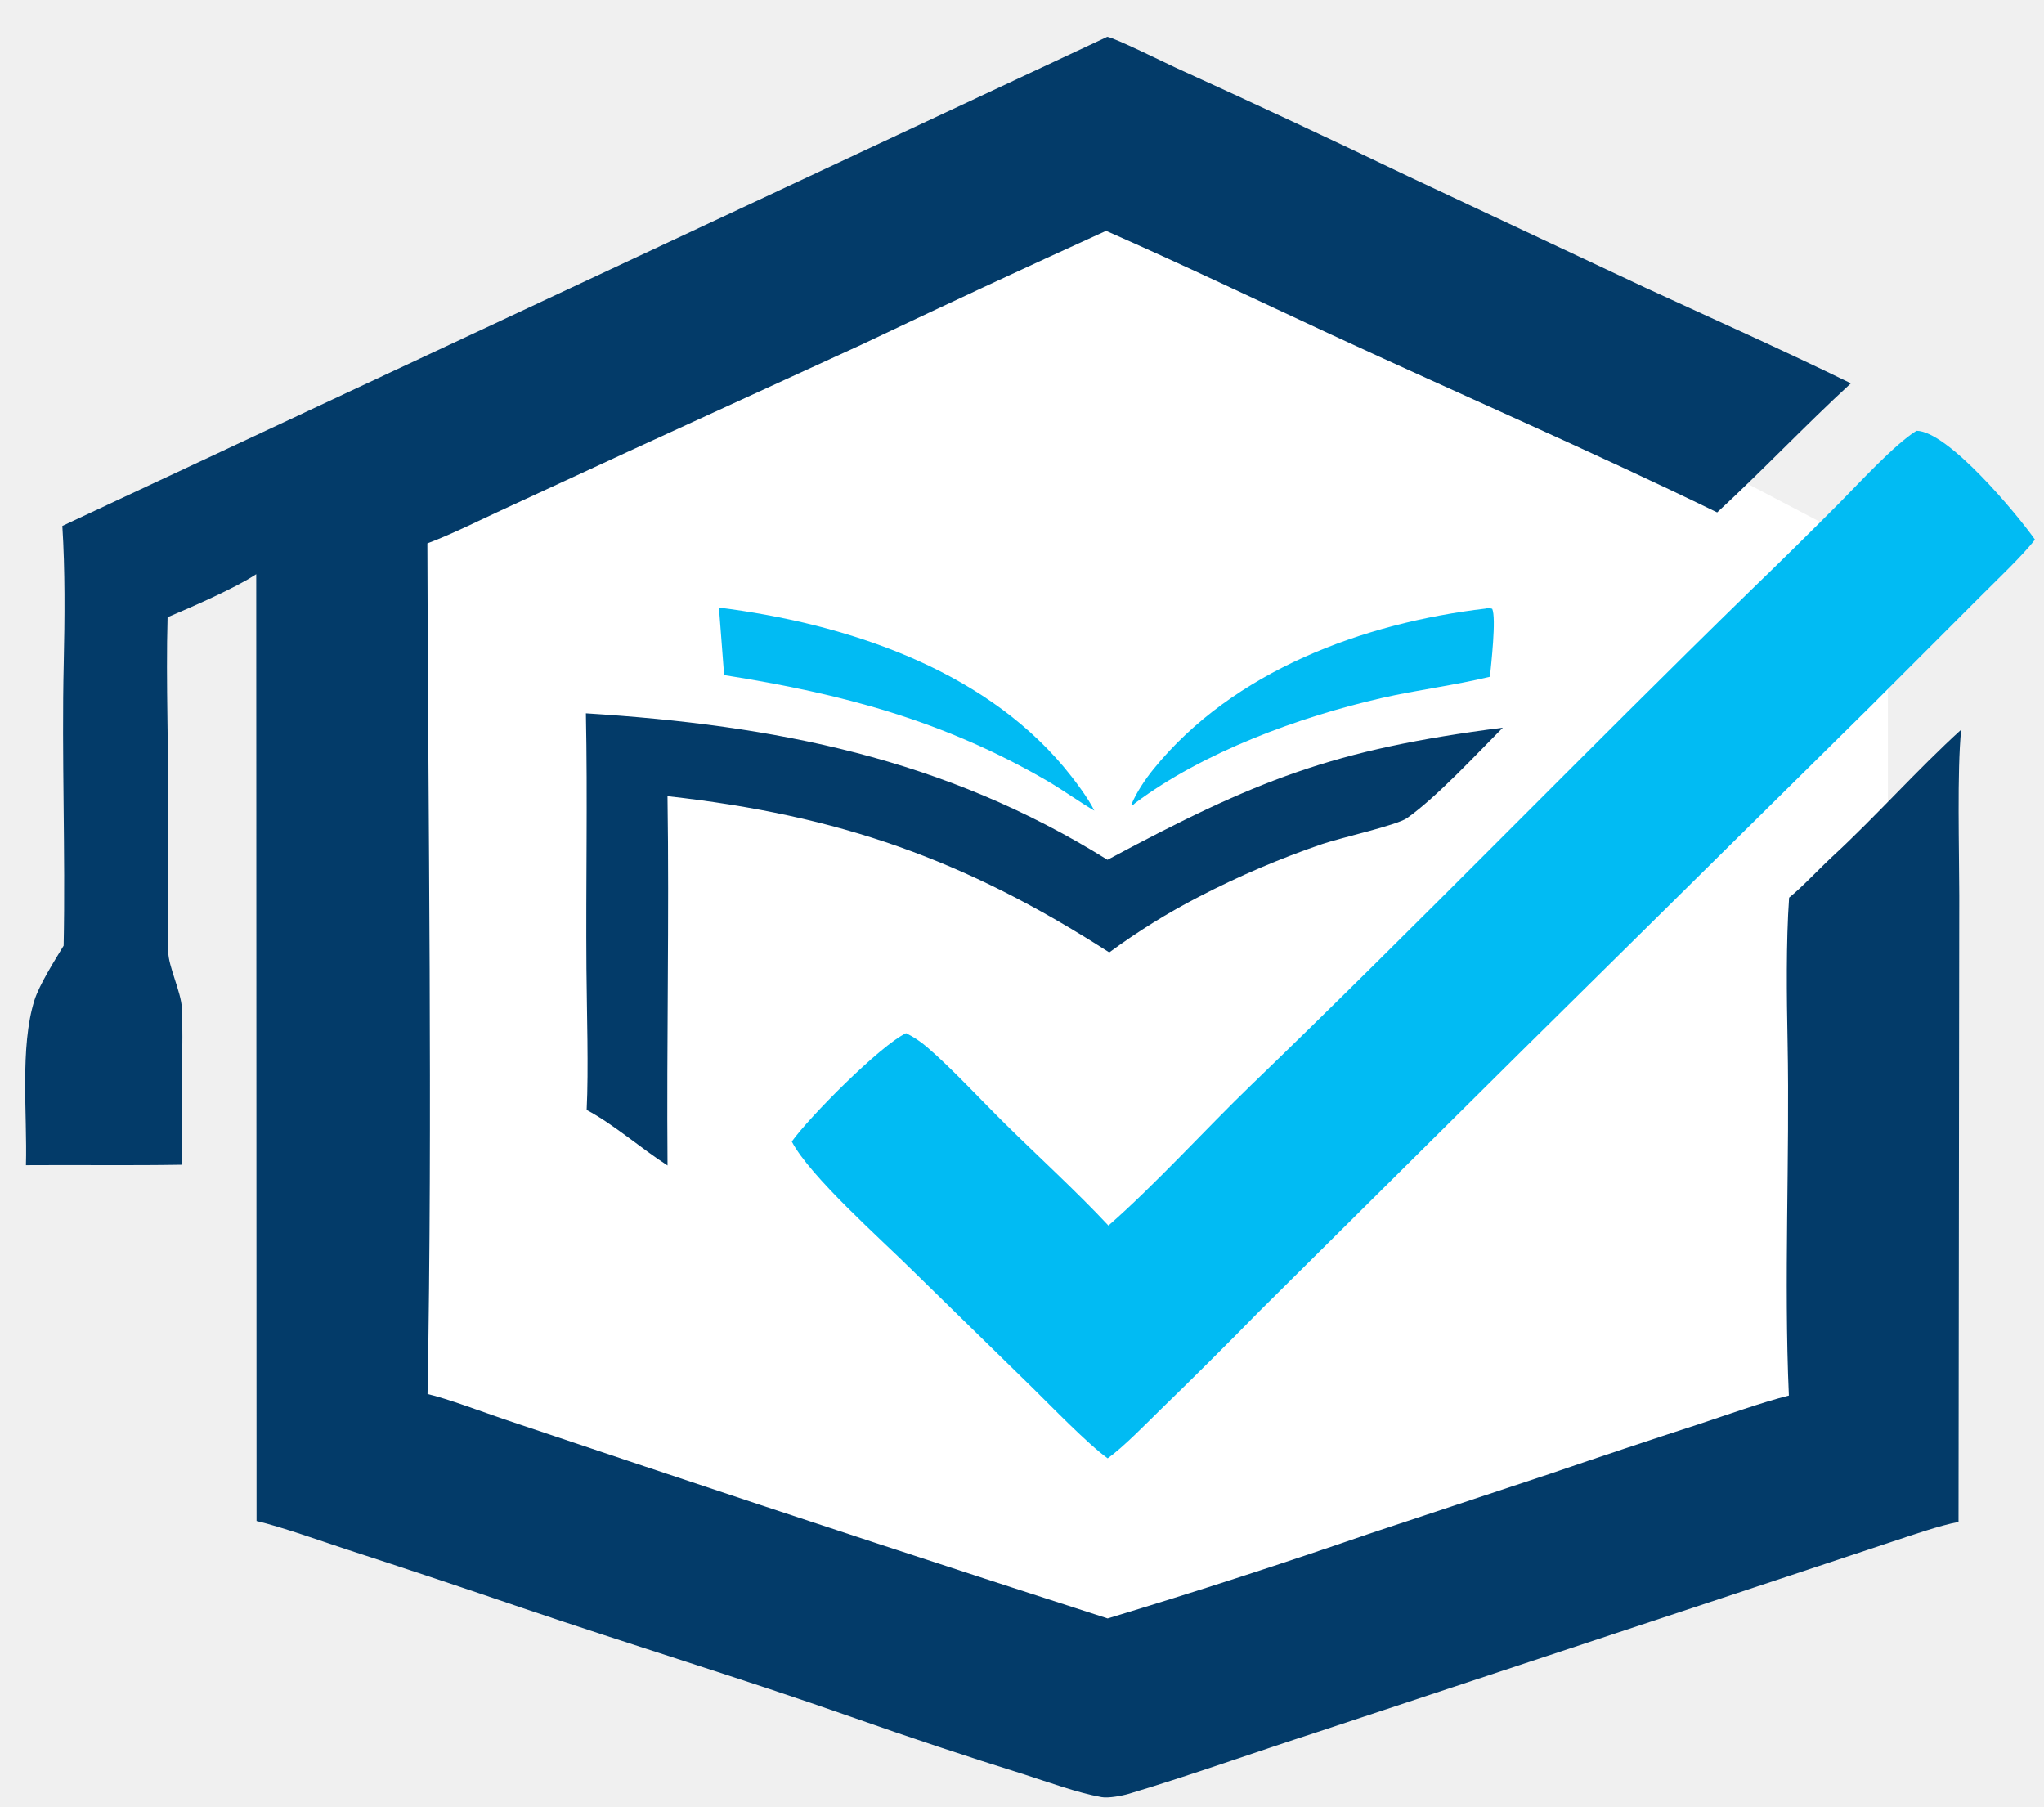
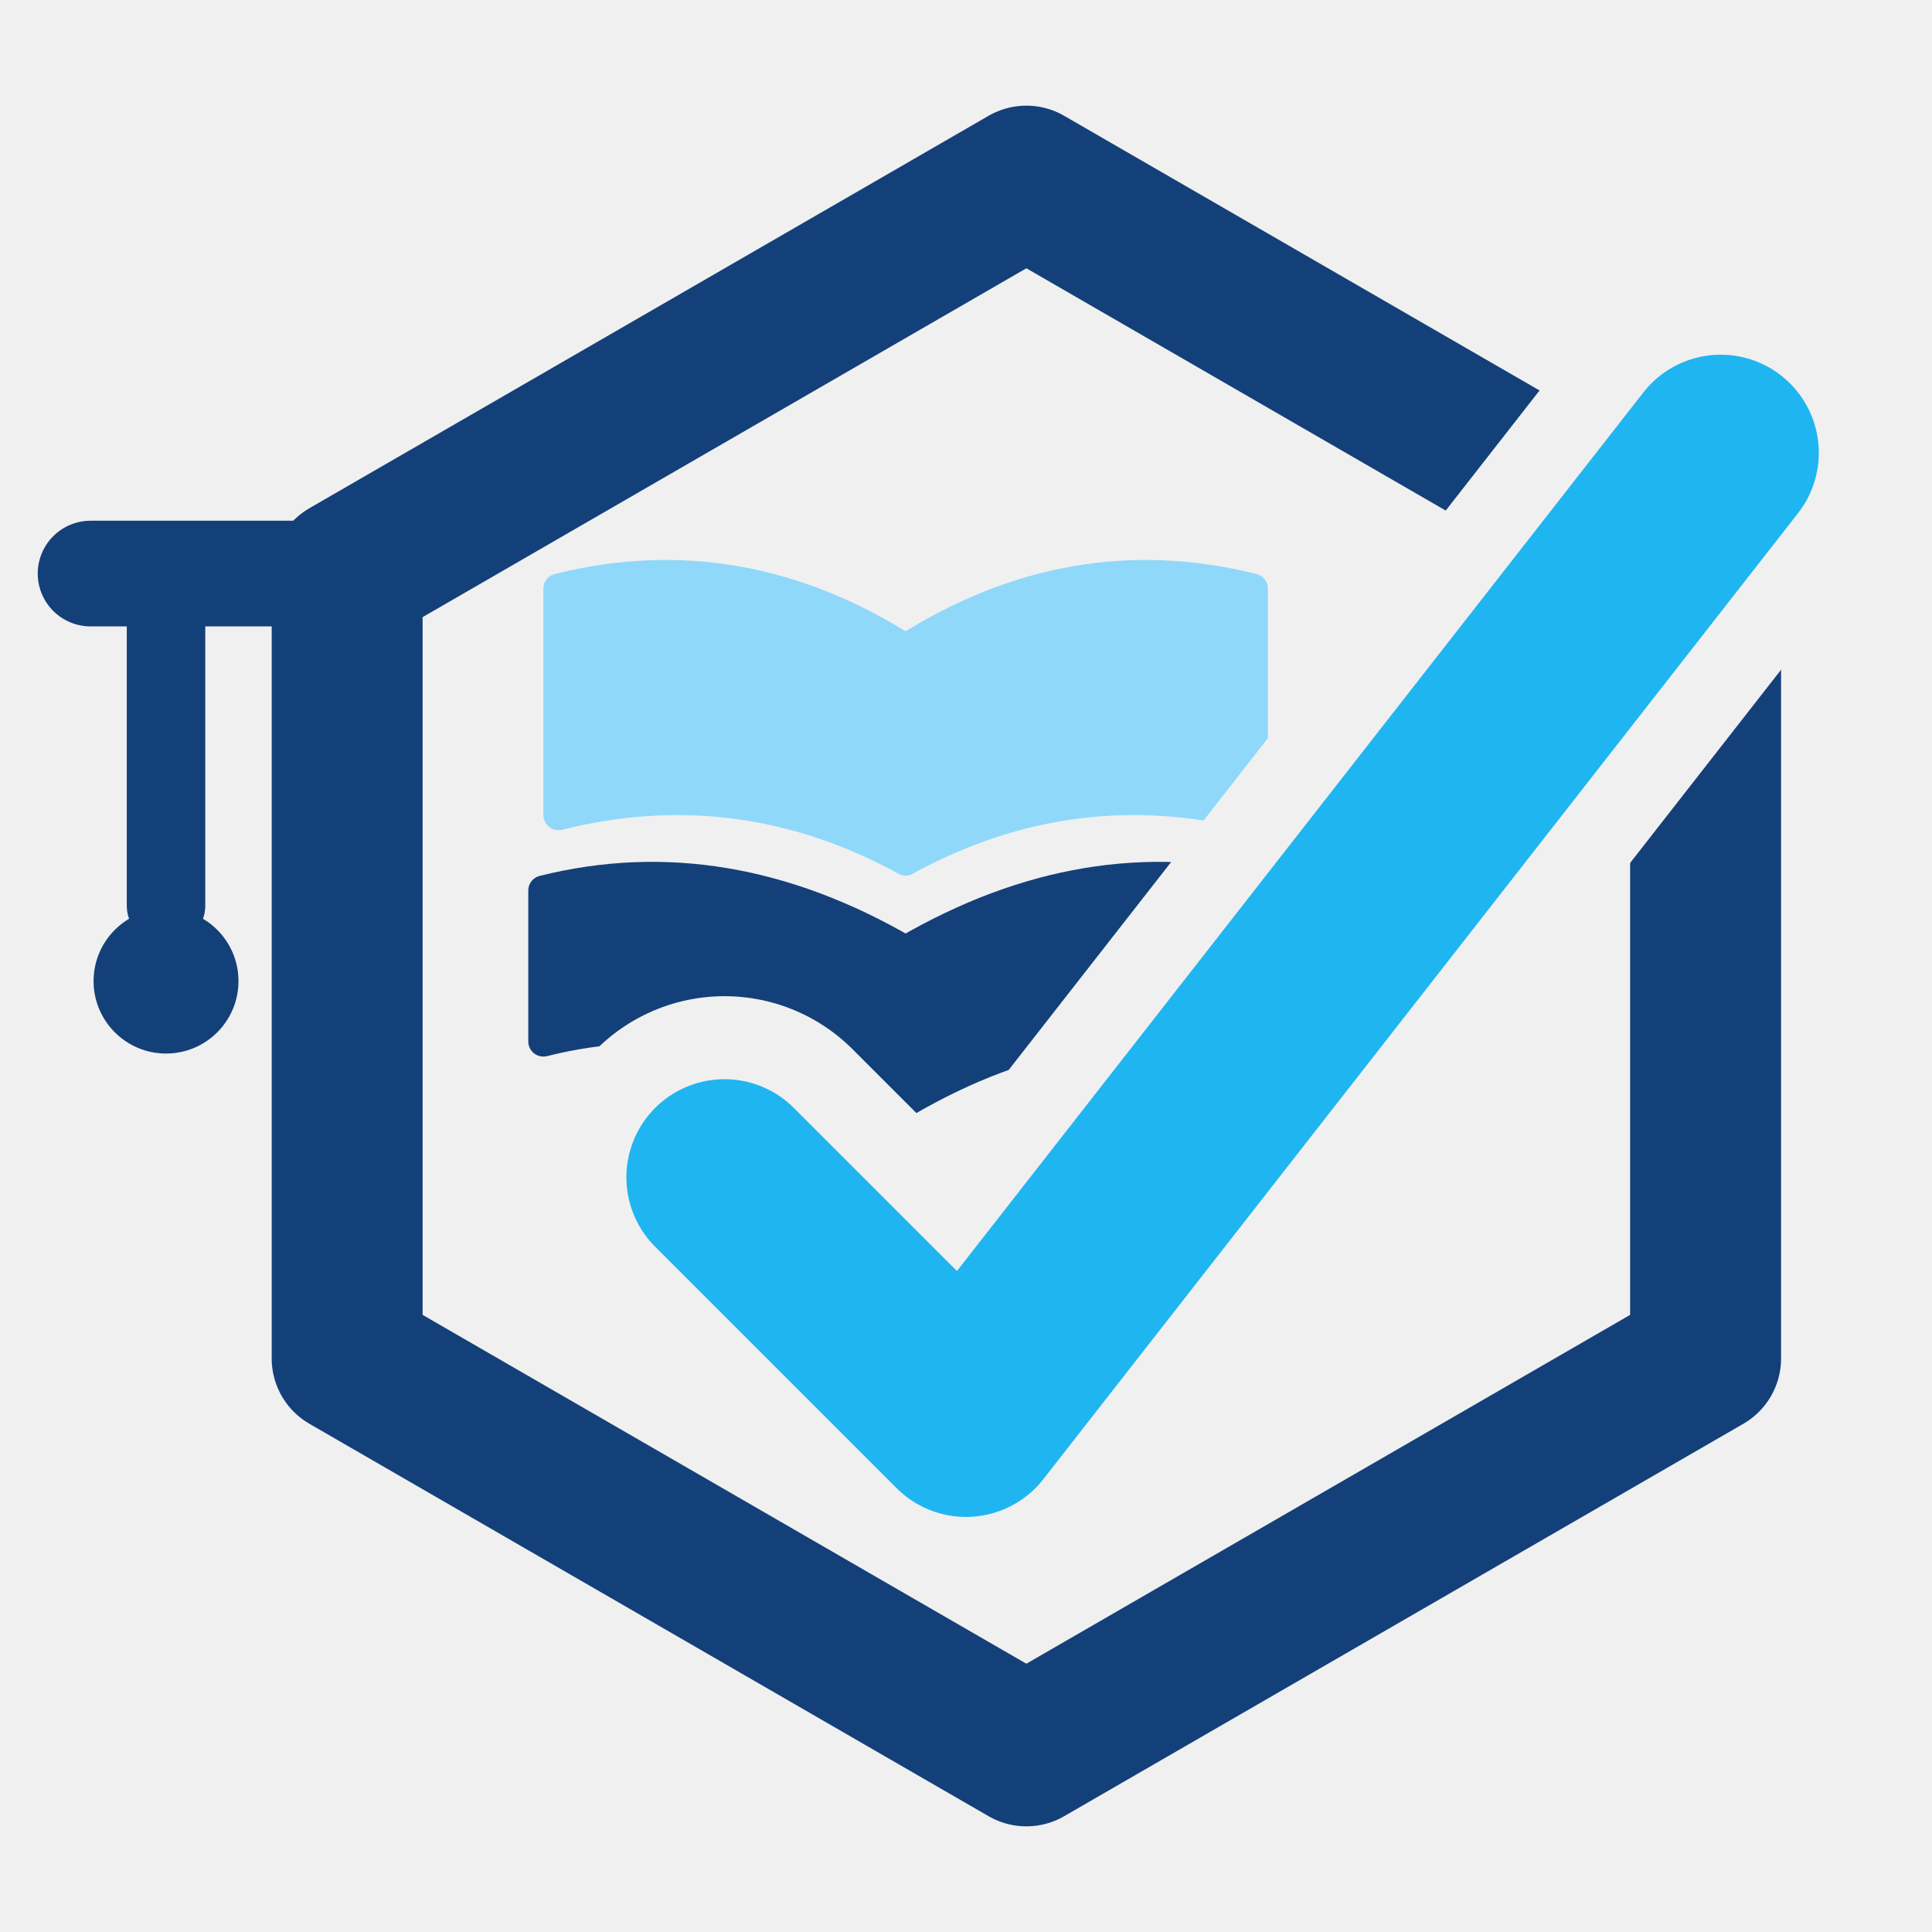
- <svg xmlns="http://www.w3.org/2000/svg" width="275" height="243" viewBox="0 0 275 243" fill="none">
-   <path d="M45 75L153 22L254 75V194L147 233L45 194V75Z" fill="white" />
-   <path d="M148.975 4.953C149.991 5.098 156.759 8.449 158.14 9.086C168.622 13.852 179.055 18.727 189.437 23.708L221.427 38.733C230.943 43.125 239.466 46.9 249.017 51.572C242.793 57.288 237.127 63.315 231.028 68.936C213.984 60.645 196.276 52.965 179.049 44.986C168.942 40.305 159.016 35.543 148.813 31.058C137.797 36.066 126.825 41.171 115.897 46.37L84.546 60.74L67.44 68.65C64.439 70.037 60.544 71.975 57.498 73.101C57.587 110.888 58.22 149.824 57.521 187.541C59.934 188.074 65.212 190.044 67.821 190.932L86.858 197.318C107.541 204.24 128.263 211.045 149.023 217.733C160.911 214.133 172.728 210.305 184.469 206.251L208.528 198.276C215.23 195.981 221.95 193.741 228.689 191.554C232.299 190.364 237.113 188.638 240.675 187.747C239.987 172.117 240.805 155.843 240.501 140.15C240.383 134.05 240.285 126.788 240.708 120.76C242.493 119.321 244.823 116.809 246.572 115.193C252.443 109.769 257.977 103.509 263.858 98.16C263.285 103.7 263.597 114.528 263.601 120.563L263.5 204.752C261.04 205.19 256.951 206.622 254.502 207.429L241.028 211.901L177.214 233.023C168.78 235.755 160.403 238.767 151.91 241.314C150.965 241.597 149.119 241.939 148.202 241.772C144.887 241.171 141.07 239.766 137.832 238.728C130.028 236.291 122.27 233.71 114.561 230.988C99.966 225.86 84.846 221.269 70.16 216.282C62.367 213.617 54.553 211.013 46.718 208.471C43.348 207.368 37.85 205.401 34.517 204.623L34.474 77.248C31.645 79.127 25.75 81.677 22.545 83.038C22.294 91.906 22.709 101.284 22.635 110.205C22.587 116.108 22.627 122.136 22.636 128.045C22.64 129.954 24.361 133.459 24.463 135.573C24.586 138.125 24.523 140.847 24.511 143.409L24.513 156.693C17.587 156.812 10.454 156.705 3.49 156.755C3.682 149.976 2.645 140.848 4.638 134.548C5.288 132.491 7.38 129.167 8.561 127.225C8.824 114.619 8.28 101.8 8.576 89.157C8.714 83.247 8.761 76.618 8.387 70.755L148.975 4.953Z" fill="#033B69" />
-   <path d="M257.841 57.953C262.061 57.991 271.31 69.079 273.78 72.59C272.198 74.686 268.406 78.263 266.383 80.302L251.777 94.913L204.603 141.51L169.49 176.351C165.131 180.799 160.716 185.192 156.248 189.53C154.276 191.455 151.183 194.656 149.028 196.191C146.353 194.269 141.379 189.13 138.834 186.627L122.686 170.836C118.497 166.682 108.983 158.272 106.527 153.576C108.819 150.345 118.416 140.647 121.906 138.994C122.941 139.509 123.905 140.154 124.777 140.912C127.979 143.66 132.06 148.059 135.192 151.153C139.699 155.605 144.864 160.309 149.128 164.879C155.311 159.488 162.295 151.8 168.309 145.998C191.011 124.097 213.062 101.336 235.644 79.323C239.612 75.49 243.541 71.618 247.432 67.708C250.127 64.994 254.855 59.815 257.841 57.953Z" fill="#01BBF3" />
-   <path d="M78.827 95.963C104.213 97.558 126.998 101.963 149.003 115.67C168.98 104.982 179.235 100.833 202.188 97.894C198.636 101.477 193.287 107.236 189.316 110.053C187.953 111.02 180.486 112.679 177.971 113.524C172.254 115.472 166.692 117.847 161.331 120.629C157.108 122.805 153.065 125.313 149.24 128.13C129.843 115.655 112.943 109.677 89.805 107.116C90.053 123.52 89.673 140.309 89.81 156.792C86.289 154.532 82.556 151.243 78.928 149.322C79.2 143.857 78.944 136.037 78.9 130.353C78.812 118.952 79.06 107.322 78.827 95.963Z" fill="#033B69" />
-   <path d="M199.936 81.864C200.243 81.732 200.435 81.822 200.765 81.9C201.331 83.178 200.608 89.462 200.457 91.047C195.703 92.2 190.607 92.828 185.898 93.907C174.731 96.465 161.931 101.157 152.719 108.044L152.384 108.347L152.202 108.276C152.879 106.623 154.083 104.84 155.208 103.453C165.929 90.233 183.495 83.788 199.936 81.864Z" fill="#01BBF3" />
-   <path d="M96.727 81.737C113.472 83.854 131.846 89.765 143.094 103.148C144.388 104.688 146.359 107.274 147.231 109.056C145.652 108.17 142.905 106.223 140.893 105.054C126.936 96.942 113.293 93.332 97.423 90.822L96.727 81.737Z" fill="#01BBF3" />
+ <svg xmlns="http://www.w3.org/2000/svg" viewBox="0 0 64 64" width="64" height="64" role="img" aria-labelledby="t">
+   <defs>
+     <mask id="cut" maskUnits="userSpaceOnUse" x="0" y="0" width="64" height="64">
+       <rect width="64" height="64" fill="#fff" />
+       <path d="M24 39L32 47L57 15" fill="none" stroke="#000" stroke-width="12" stroke-linecap="round" stroke-linejoin="round" />
+     </mask>
+   </defs>
+   <g mask="url(#cut)">
+     <path d="M34 6L56.5 19V45L34 58L11.5 45V19Z" fill="none" stroke="#14407A" stroke-width="5" stroke-linejoin="round" />
+     <path d="M3 19H11" stroke="#14407A" stroke-width="3.5" stroke-linecap="round" />
+     <path d="M5.5 19V30" stroke="#14407A" stroke-width="2.6" stroke-linecap="round" />
+     <circle cx="5.5" cy="32.5" r="2.4" fill="#14407A" />
+     <g transform="translate(0 -2.5)">
+       <path d="M18.5 22Q24.5 20.5 30 24V31Q24.5 28 18.5 29.5Z" fill="#8FD8FA" stroke="#8FD8FA" stroke-width="1" stroke-linejoin="round" />
+       <path d="M41.5 22Q35.5 20.5 30 24V31Q35.5 28 41.5 29.5Z" fill="#8FD8FA" stroke="#8FD8FA" stroke-width="1" stroke-linejoin="round" />
+       <path d="M18 32Q24 30.5 30 34Q36 30.5 42 32V37Q36 35.5 30 39Q24 35.5 18 37Z" fill="#14407A" stroke="#14407A" stroke-width="1" stroke-linejoin="round" />
+     </g>
+   </g>
+   <path d="M24 39L32 47L57 15" fill="none" stroke="#1FB5F0" stroke-width="6.5" stroke-linecap="round" stroke-linejoin="round" />
</svg>
